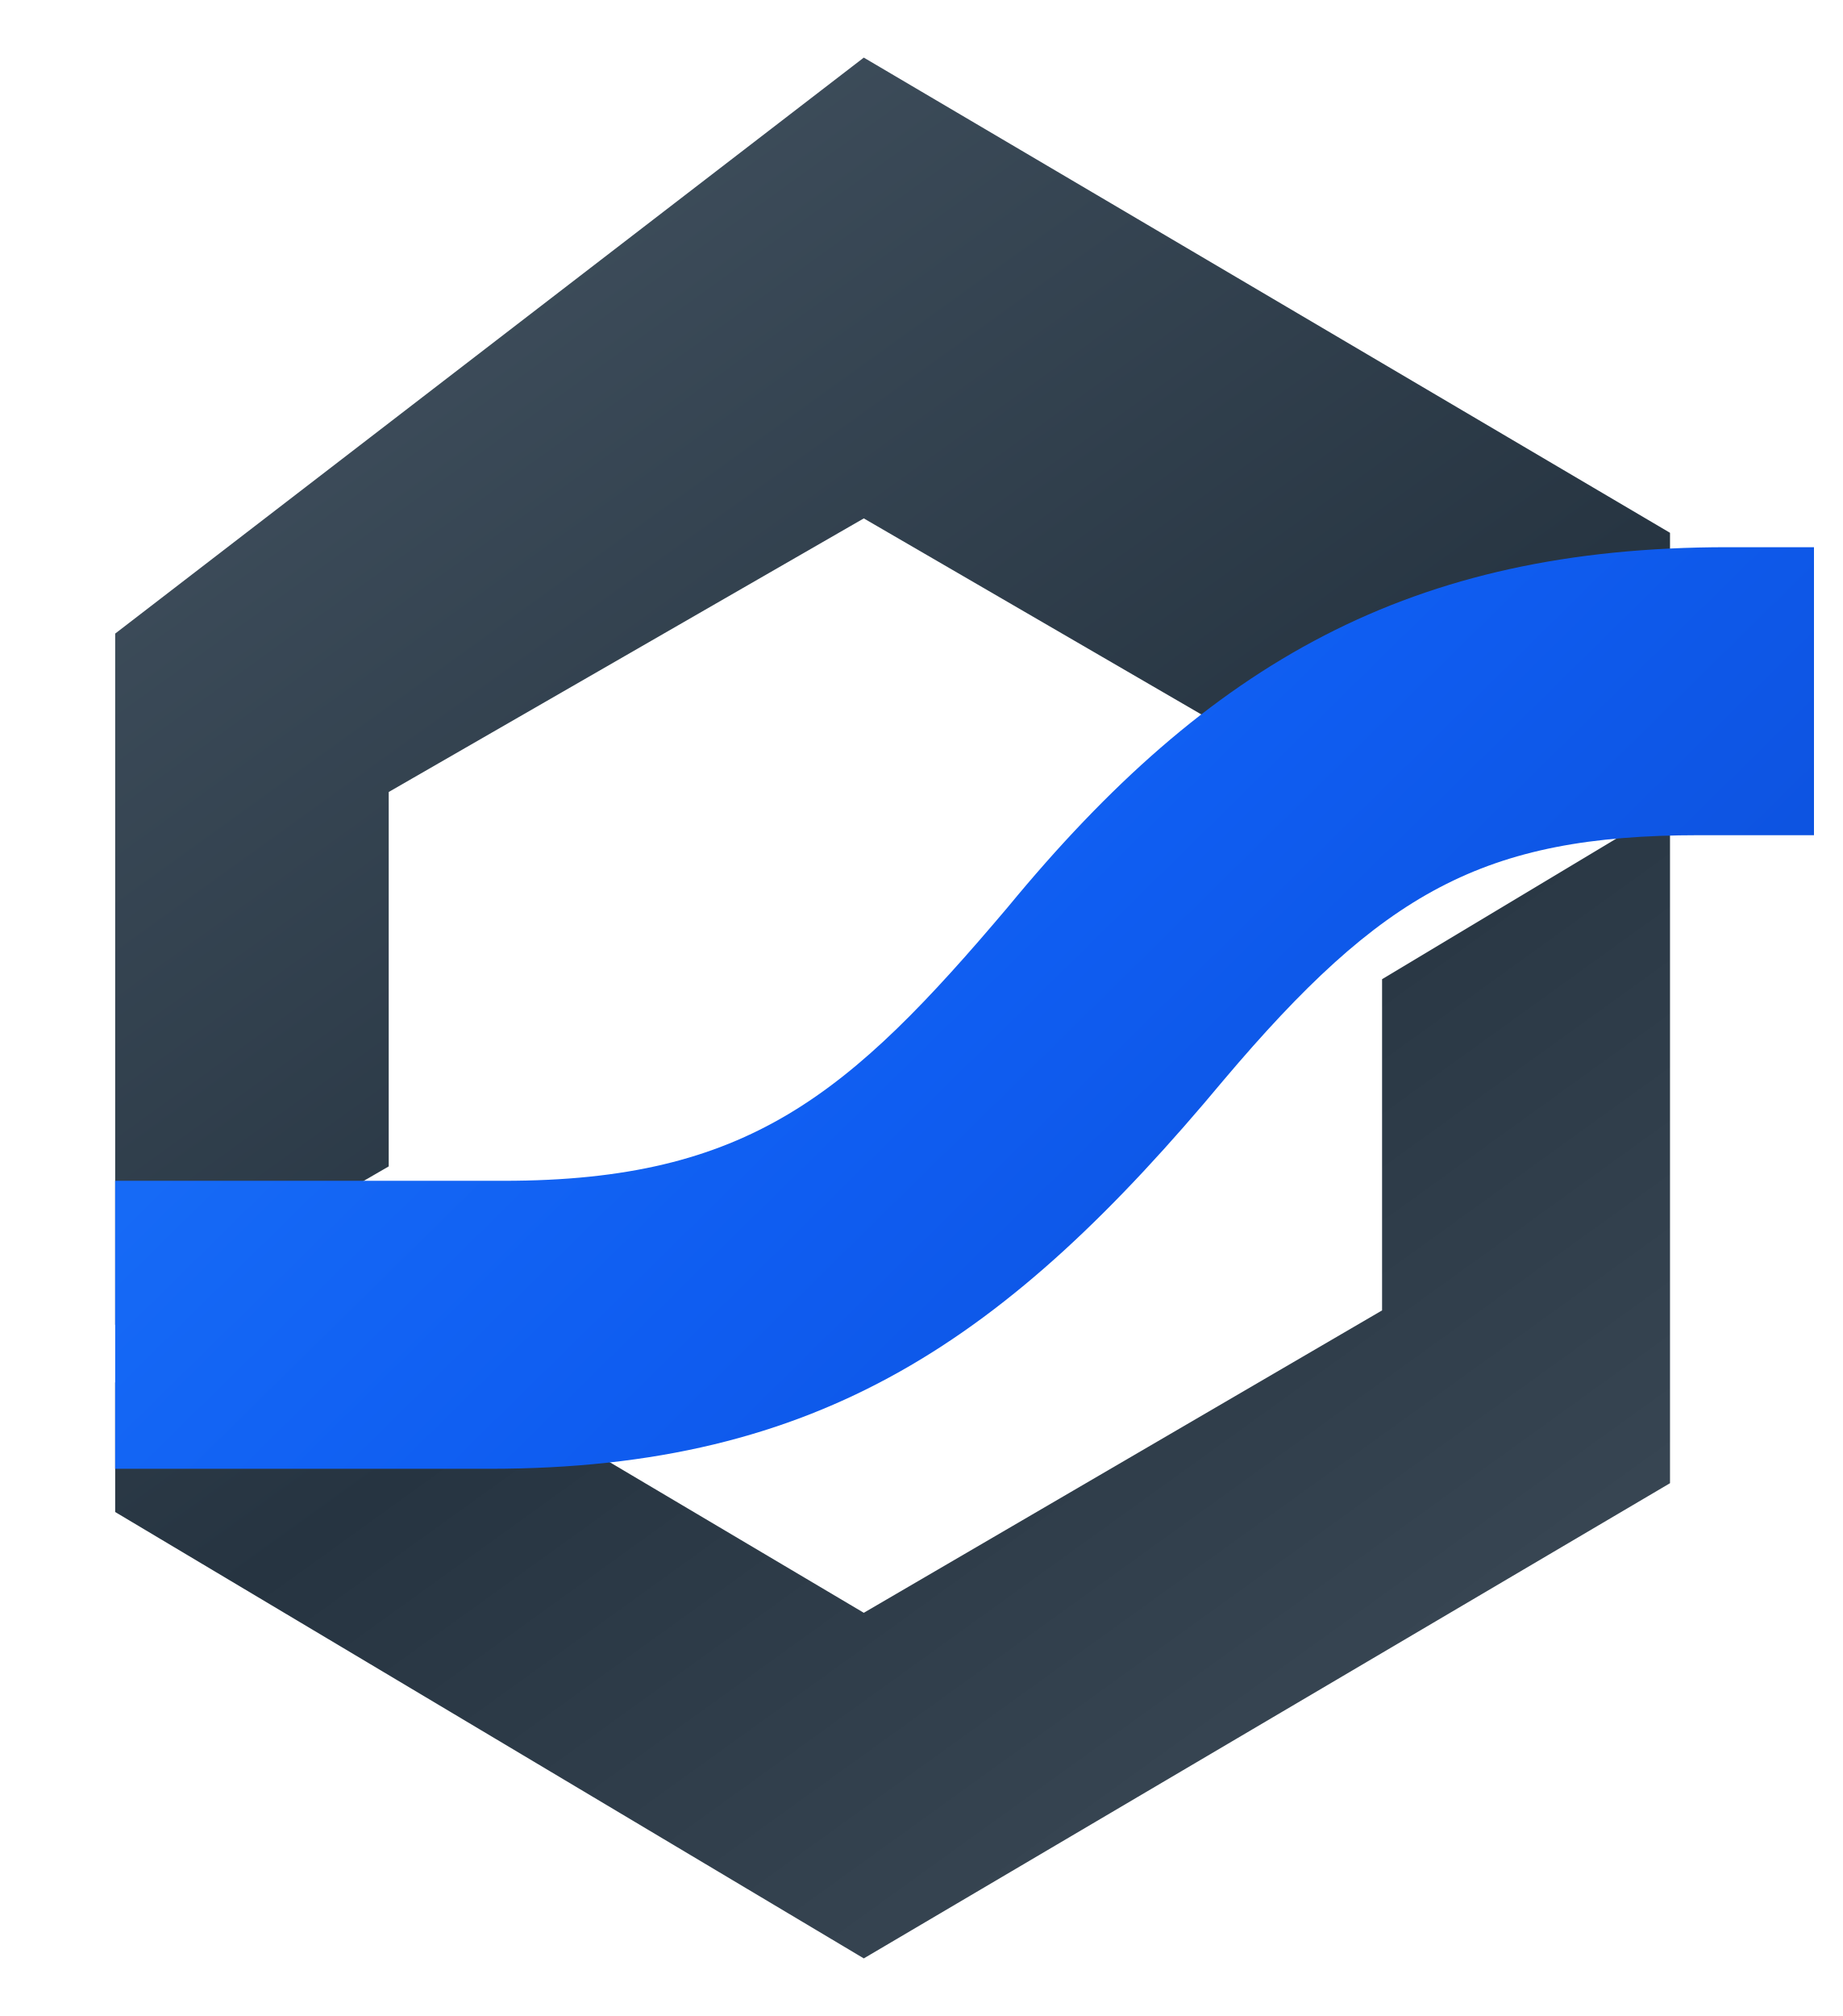
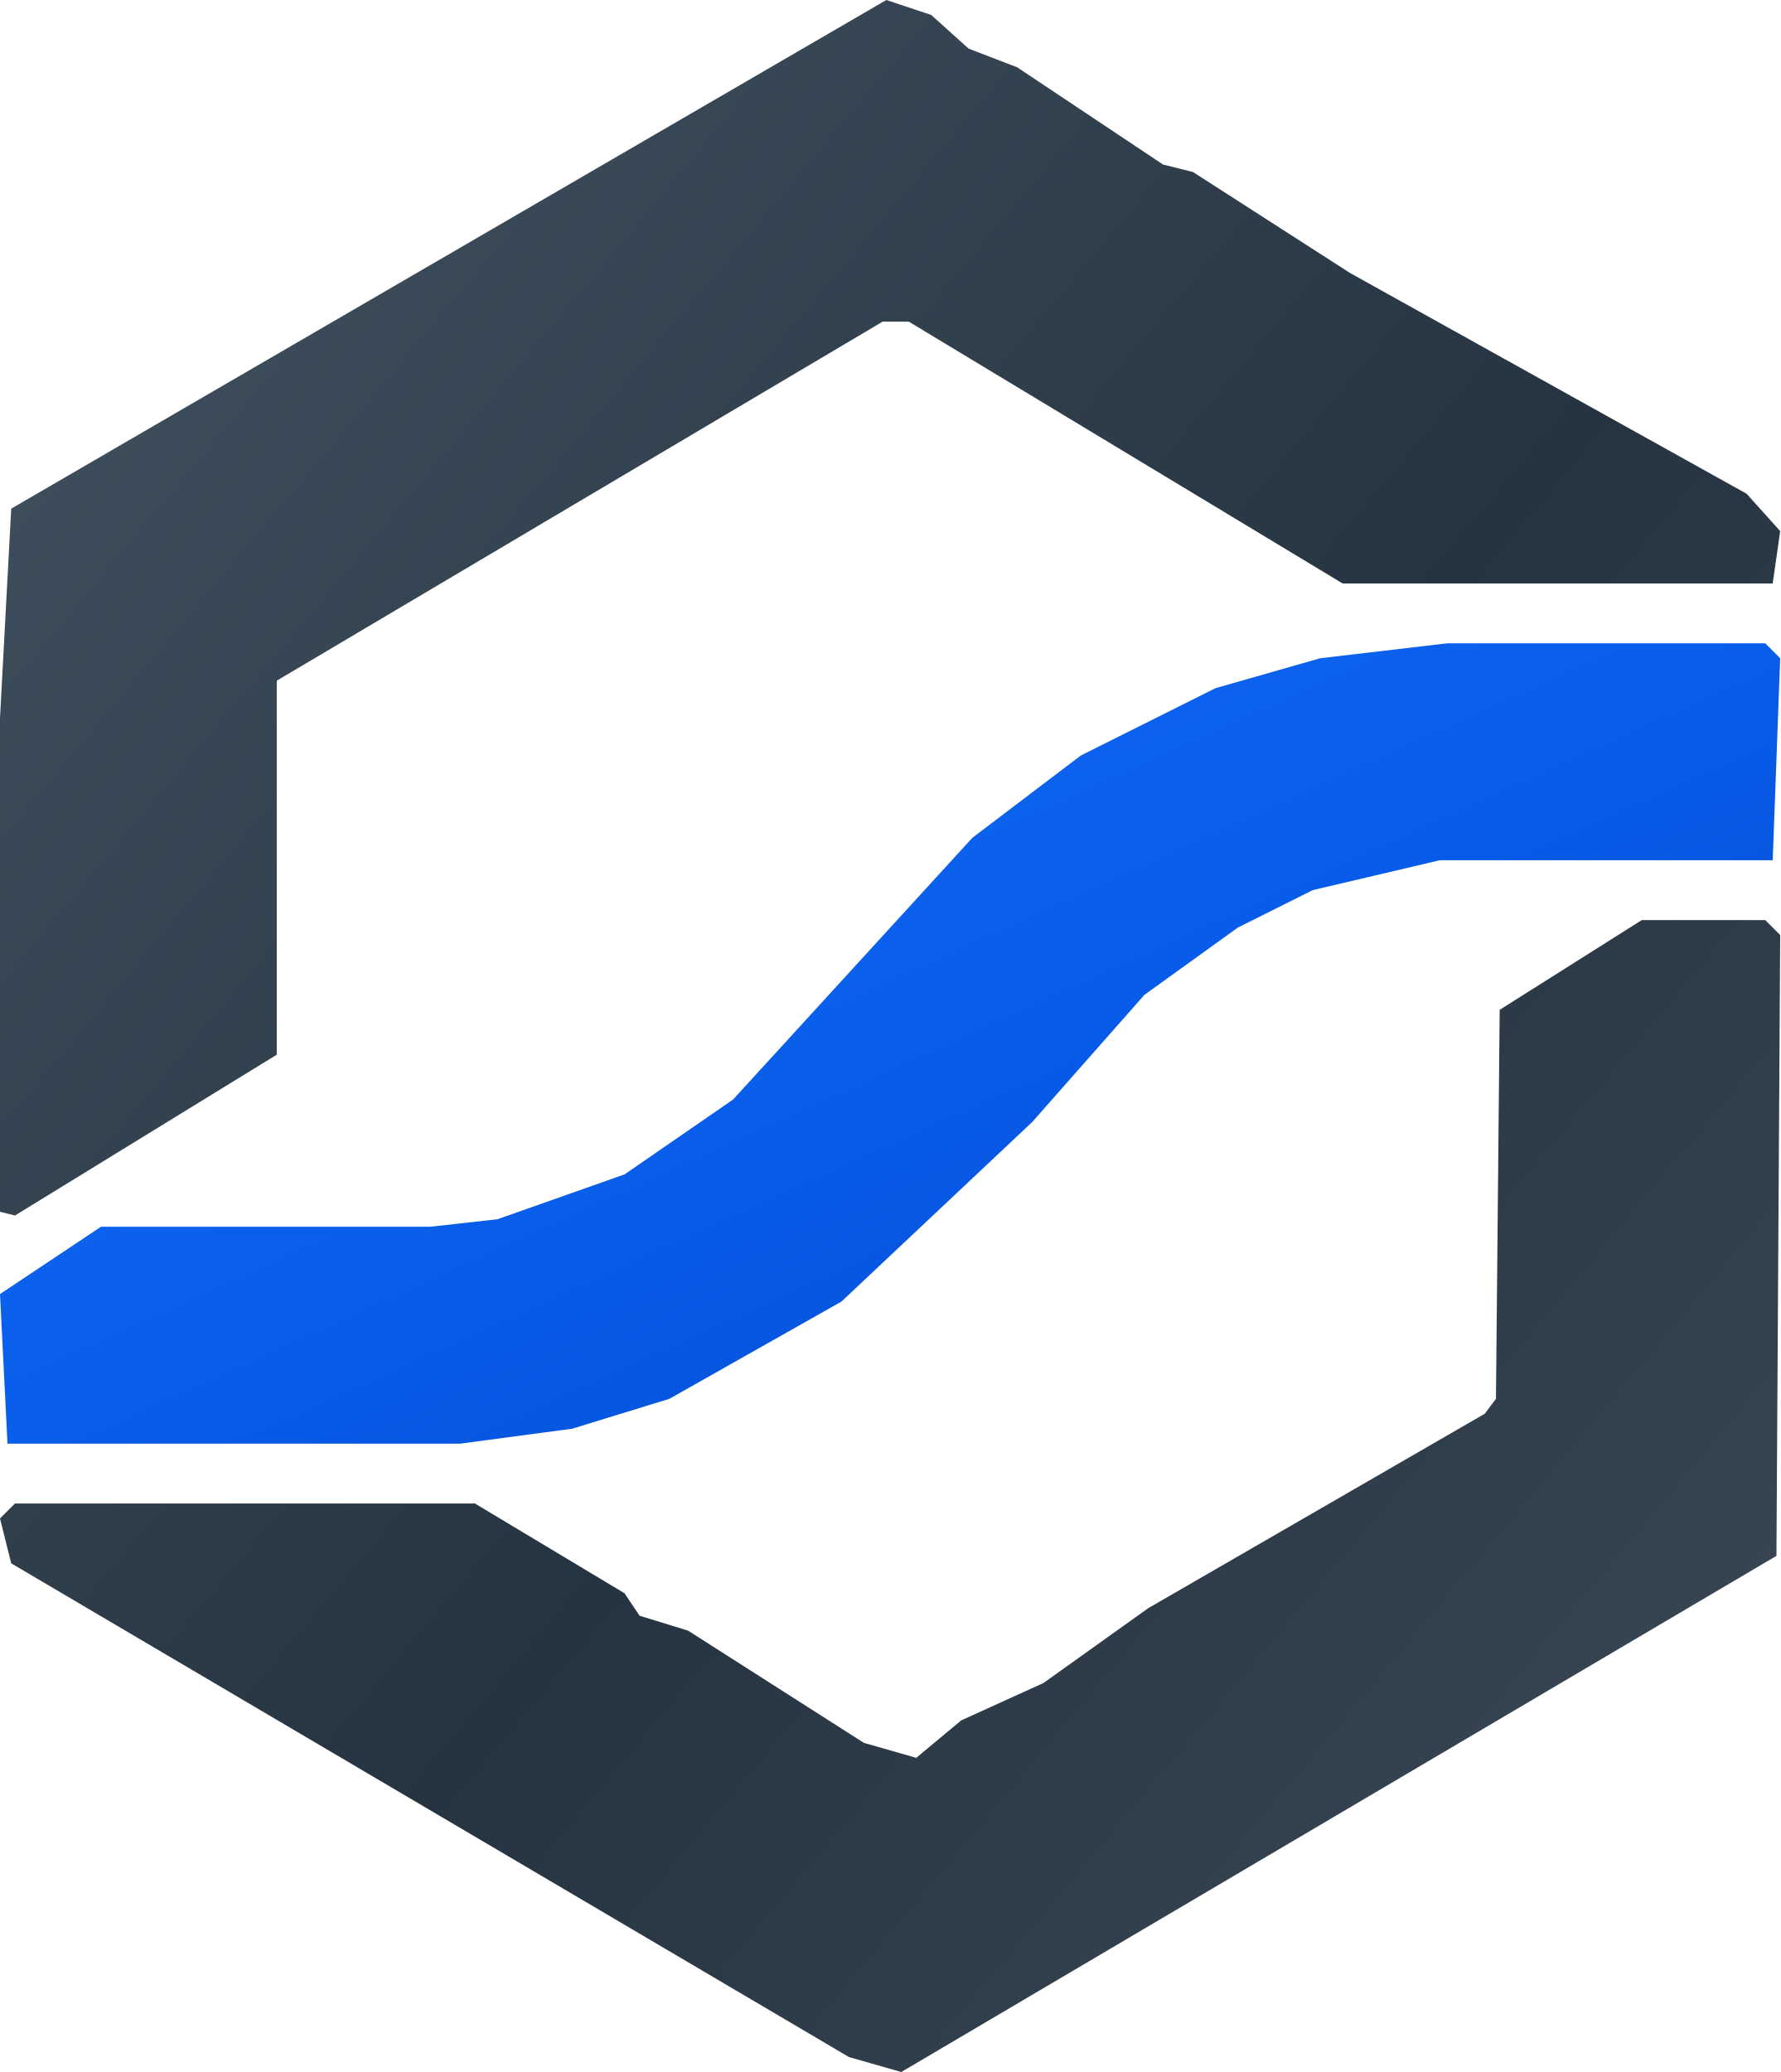
- <svg xmlns="http://www.w3.org/2000/svg" viewBox="0 0 128 140">
+ <svg xmlns="http://www.w3.org/2000/svg" viewBox="0 0 476 554" role="img" aria-labelledby="title description">
  <defs>
-     <linearGradient id="blue" x1="8" y1="0" x2="126" y2="120" gradientUnits="userSpaceOnUse">
-       <stop stop-color="#2382ff" />
-       <stop offset="0.55" stop-color="#0f5df1" />
-       <stop offset="1" stop-color="#0b46c9" />
+     <linearGradient id="blue" x1="0" y1="0" x2="1" y2="1">
+       <stop stop-color="#1672fa" />
+       <stop offset="0.55" stop-color="#075be8" />
+       <stop offset="1" stop-color="#0646c7" />
    </linearGradient>
-     <linearGradient id="steel" x1="18" y1="5" x2="108" y2="130" gradientUnits="userSpaceOnUse">
+     <linearGradient id="steel" x1="0" y1="0" x2="1" y2="1">
      <stop stop-color="#445462" />
      <stop offset="0.55" stop-color="#263441" />
      <stop offset="1" stop-color="#3d4b58" />
    </linearGradient>
  </defs>
-   <path fill="url(#steel)" d="M60 4 116 37v17H91L60 36 27 55v26L8 92V44L60 4Z" />
-   <path fill="url(#steel)" d="M8 96h25l27 16 36-21V68l20-12v47l-56 33L8 105v-9Z" />
-   <path fill="url(#blue)" d="M8 82h27c17 0 24-6 35-19 14-17 28-25 50-25h6v20h-8c-15 0-22 4-33 17-15 18-28 27-51 27H8V82Z" />
+   <g transform="translate(-96 -156)">
+     <path d="M96 348L99 292L333 156L345 160L355 169L368 174L407 200L415 202L457 229L563 288L572 298L570 312L455 312L339 242L332 242L170 338L170 438L100 481L96 480ZM96 562L100 558L223 558L263 582L267 588L280 592L327 622L341 626L353 616L375 606L403 586L493 534L496 530L497 426L535 402L568 402L572 406L571 572L337 710L323 706L99 574Z" fill="url(#steel)" fill-rule="evenodd" />
+     <path d="M96 502L123 484L211 484L229 482L263 470L292 450L356 380L385 358L421 340L449 332L483 328L568 328L572 332L570 386L481 386L447 394L427 404L402 422L372 456L321 504L275 530L249 538L219 542L98 542Z" fill="url(#blue)" fill-rule="evenodd" />
+   </g>
</svg>
